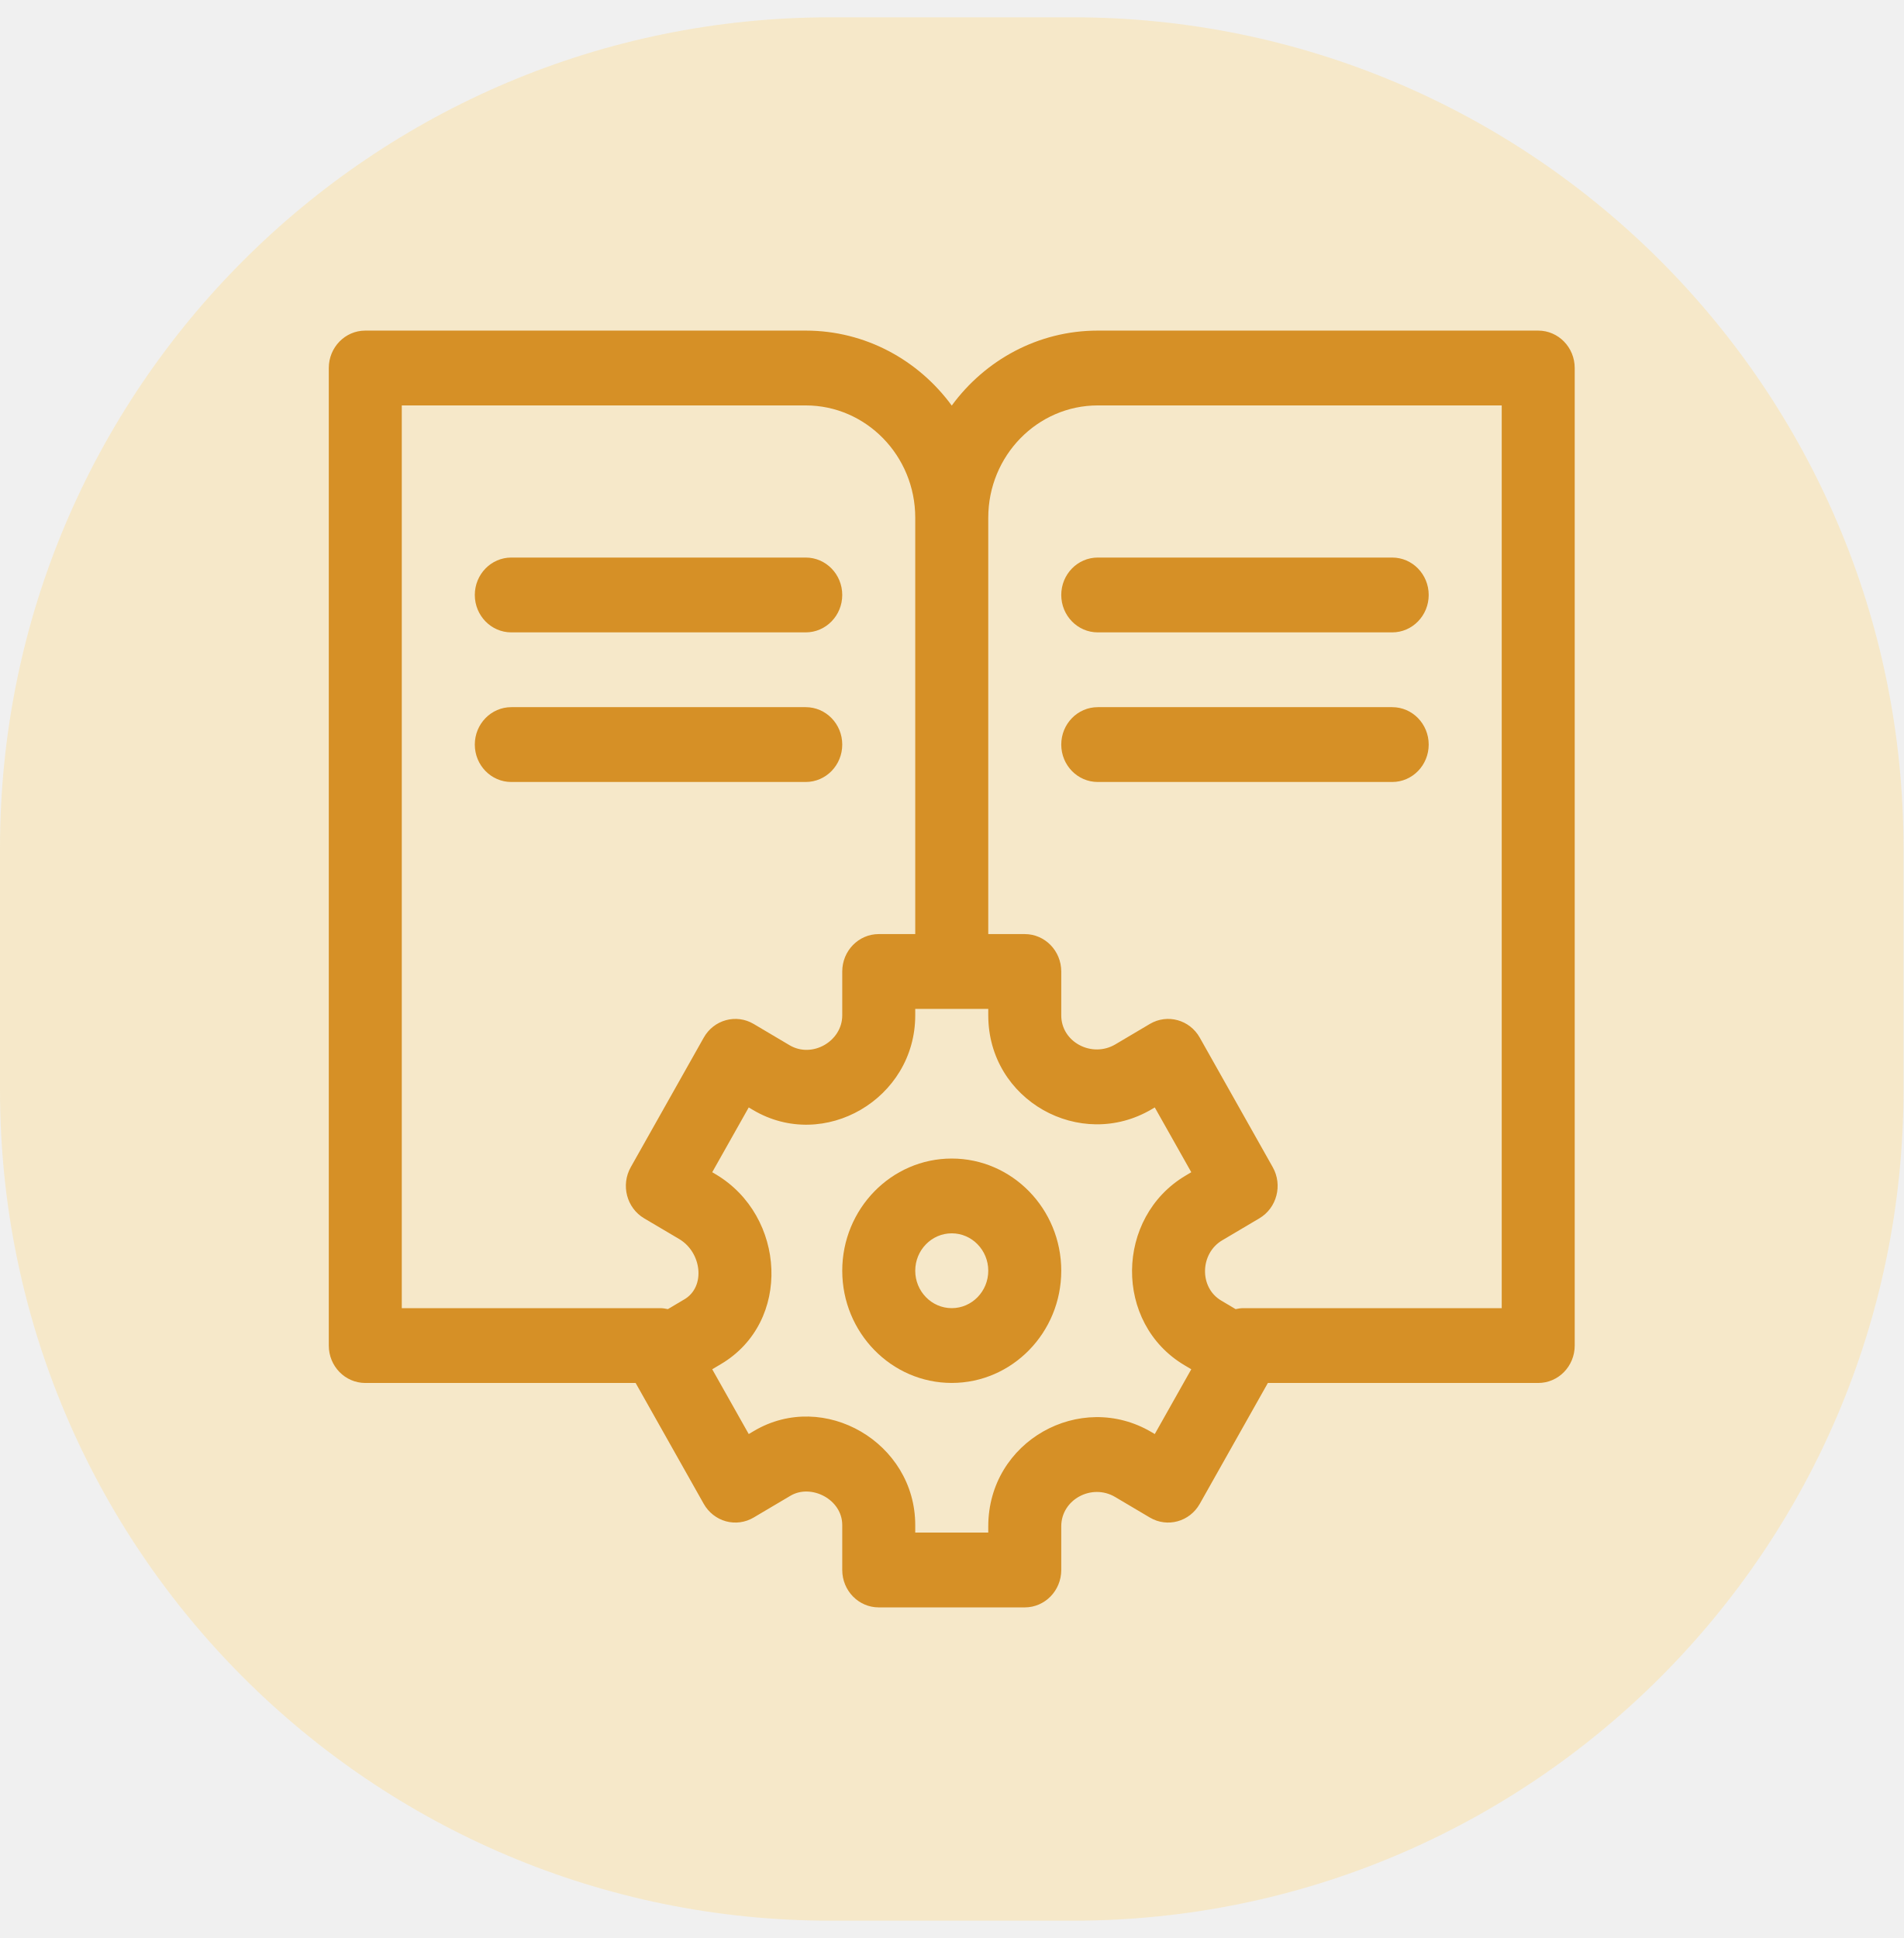
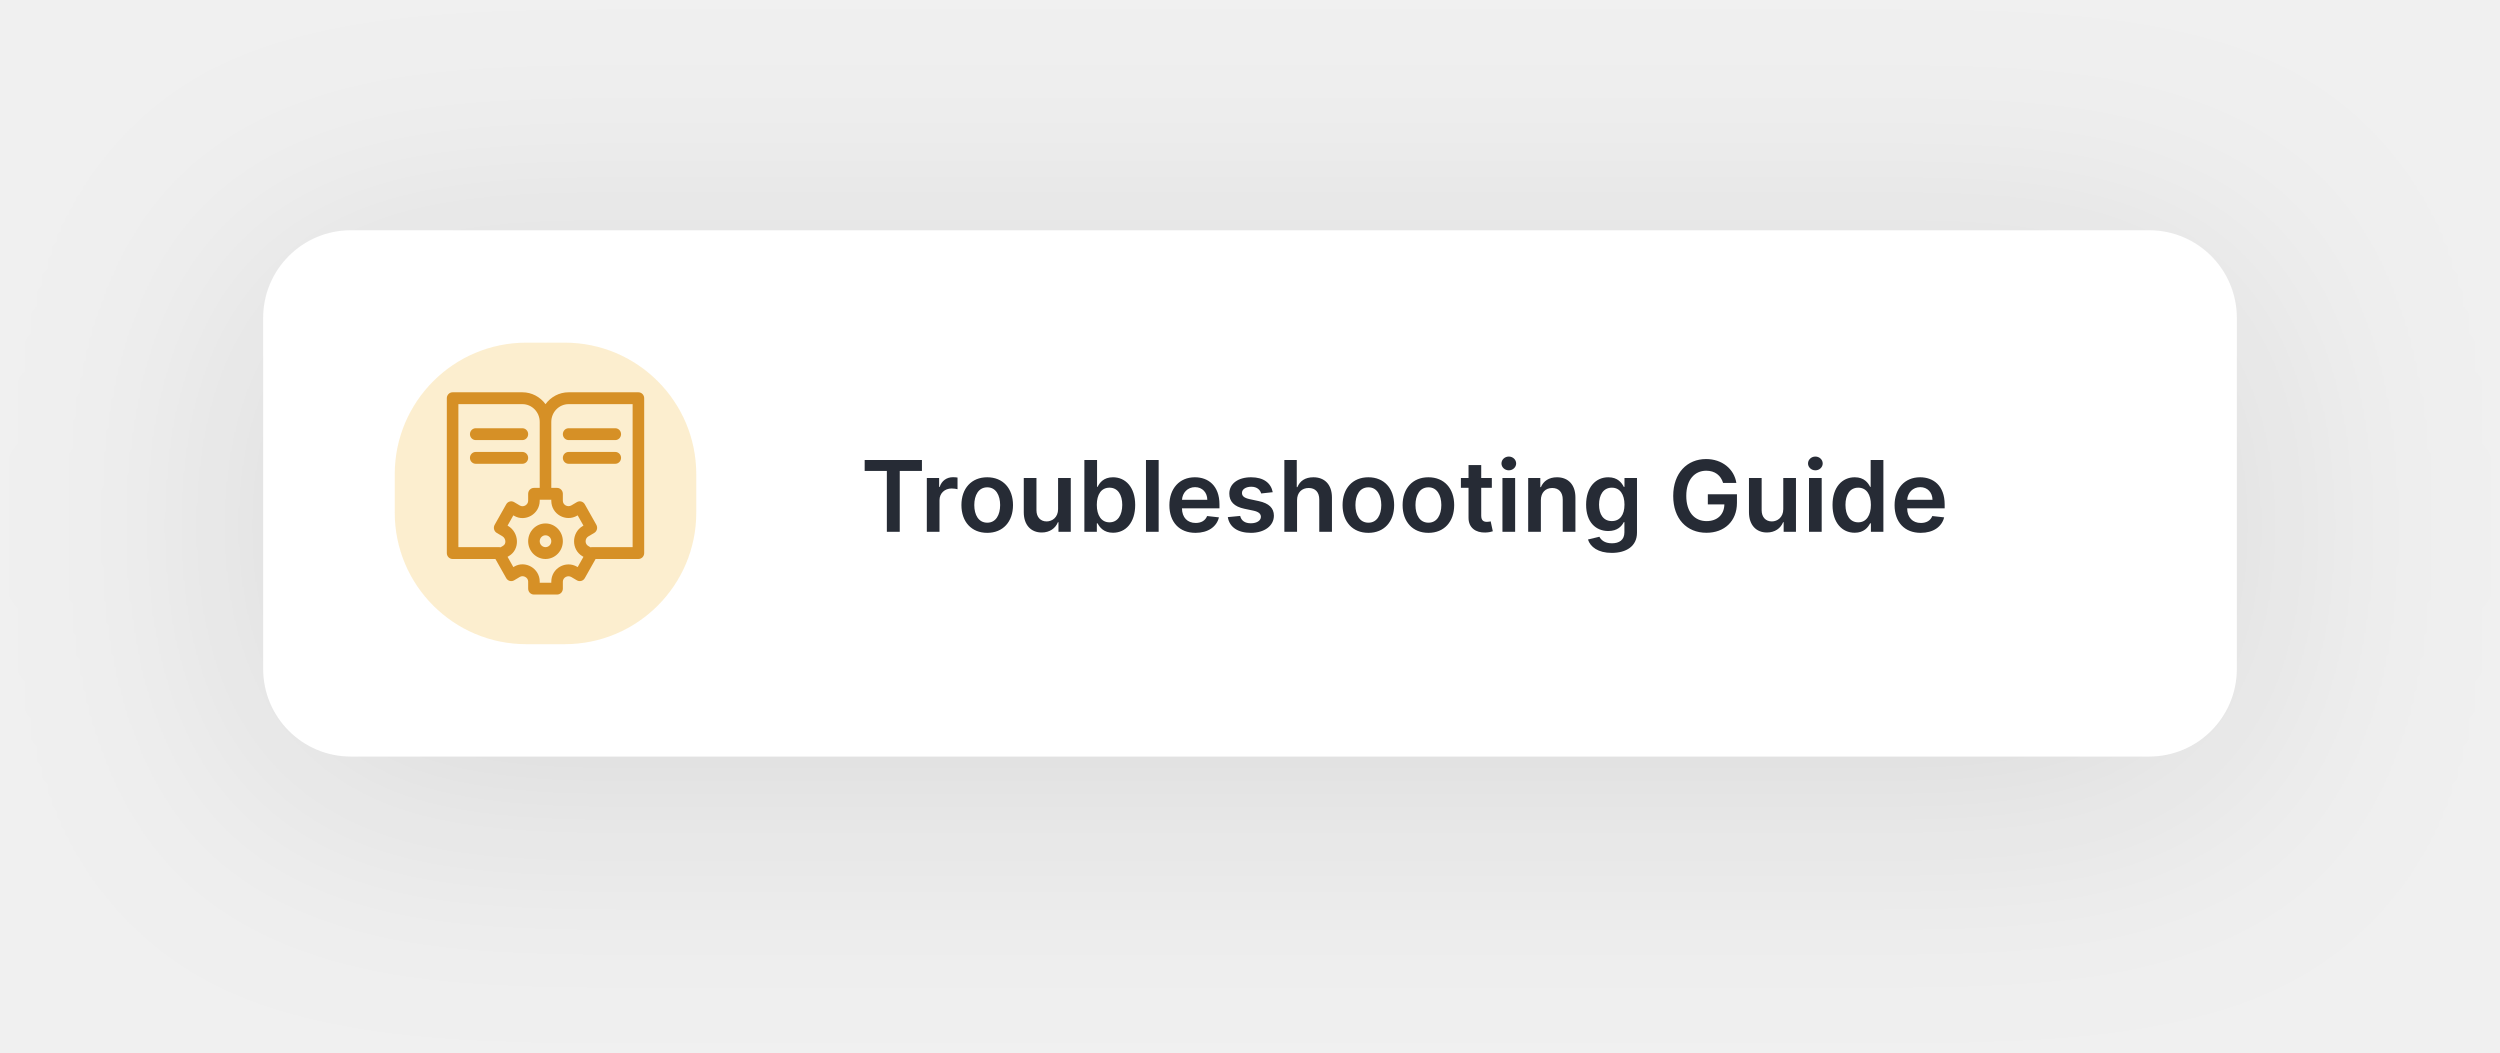
- <svg xmlns="http://www.w3.org/2000/svg" width="55" height="56" viewBox="0 0 55 56" fill="none">
-   <rect opacity="0.6" y="0.5" width="55" height="55" rx="24" fill="#FAE3AF" />
-   <path d="M24.336 36.719C24.336 38.507 25.755 39.961 27.5 39.961C29.245 39.961 30.664 38.507 30.664 36.719C30.664 34.931 29.245 33.477 27.5 33.477C25.755 33.477 24.336 34.931 24.336 36.719ZM27.5 35.638C28.082 35.638 28.555 36.123 28.555 36.719C28.555 37.315 28.082 37.8 27.5 37.8C26.918 37.8 26.445 37.315 26.445 36.719C26.445 36.123 26.918 35.638 27.5 35.638Z" fill="#D69026" />
-   <path d="M10.555 39.962H18.366L20.334 43.455C20.474 43.703 20.704 43.884 20.975 43.959C21.245 44.033 21.533 43.994 21.775 43.851L22.841 43.22C23.434 42.869 24.336 43.321 24.336 44.068V45.366C24.336 45.963 24.808 46.447 25.391 46.447H29.609C30.192 46.447 30.664 45.963 30.664 45.366V44.105C30.664 43.327 31.547 42.858 32.22 43.256L33.225 43.851C33.729 44.149 34.374 43.972 34.666 43.455L36.634 39.962H44.445C45.028 39.962 45.5 39.478 45.5 38.881V10.634C45.5 10.037 45.028 9.553 44.445 9.553H31.719C29.995 9.553 28.463 10.405 27.5 11.719C26.537 10.405 25.005 9.553 23.281 9.553H10.555C9.972 9.553 9.5 10.037 9.5 10.634V38.881C9.5 39.478 9.972 39.962 10.555 39.962ZM28.555 14.958C28.555 13.17 29.974 11.715 31.719 11.715H43.391V37.8H35.938C35.856 37.8 35.778 37.81 35.702 37.828L35.284 37.58C34.646 37.203 34.67 36.221 35.314 35.84L36.389 35.204C36.893 34.905 37.066 34.244 36.775 33.727L34.666 29.983C34.375 29.466 33.73 29.289 33.225 29.587L32.227 30.178C31.553 30.577 30.664 30.116 30.664 29.34V28.072C30.664 27.475 30.192 26.991 29.609 26.991H28.555V14.958H28.555ZM28.555 29.153V29.34C28.555 31.795 31.214 33.274 33.281 32.05L33.366 32L34.421 33.872L34.26 33.968C32.221 35.174 32.174 38.236 34.229 39.452L34.421 39.566L33.366 41.438L33.275 41.384C31.216 40.166 28.555 41.641 28.555 44.105V44.285H26.445V44.068C26.445 41.684 23.809 40.151 21.786 41.348L21.634 41.438L20.579 39.566L20.83 39.417C22.891 38.198 22.708 35.132 20.68 33.932L20.579 33.872L21.634 32L21.76 32.075C23.812 33.289 26.445 31.75 26.445 29.34V29.153H28.555ZM11.609 11.715H23.281C25.026 11.715 26.445 13.17 26.445 14.958V26.991H25.391C24.808 26.991 24.336 27.475 24.336 28.072V29.34C24.336 30.086 23.469 30.59 22.815 30.203L21.775 29.587C21.271 29.289 20.625 29.466 20.334 29.983L18.225 33.727C17.934 34.244 18.107 34.905 18.611 35.204L19.626 35.804C20.273 36.187 20.398 37.177 19.775 37.545L19.298 37.828C19.222 37.81 19.143 37.8 19.062 37.8H11.609V11.715Z" fill="#D69026" />
-   <path d="M14.773 18.273H23.281C23.864 18.273 24.336 17.788 24.336 17.192C24.336 16.595 23.864 16.111 23.281 16.111H14.773C14.191 16.111 13.719 16.595 13.719 17.192C13.719 17.788 14.191 18.273 14.773 18.273Z" fill="#D69026" />
-   <path d="M24.336 21.515C24.336 20.918 23.864 20.434 23.281 20.434H14.773C14.191 20.434 13.719 20.918 13.719 21.515C13.719 22.112 14.191 22.596 14.773 22.596H23.281C23.864 22.596 24.336 22.112 24.336 21.515Z" fill="#D69026" />
-   <path d="M31.719 22.596H40.227C40.809 22.596 41.281 22.112 41.281 21.515C41.281 20.918 40.809 20.434 40.227 20.434H31.719C31.136 20.434 30.664 20.918 30.664 21.515C30.664 22.112 31.136 22.596 31.719 22.596Z" fill="#D69026" />
-   <path d="M31.719 18.273H40.227C40.809 18.273 41.281 17.788 41.281 17.192C41.281 16.595 40.809 16.111 40.227 16.111H31.719C31.136 16.111 30.664 16.595 30.664 17.192C30.664 17.788 31.136 18.273 31.719 18.273Z" fill="#D69026" />
+ <svg xmlns="http://www.w3.org/2000/svg" width="456" height="192" viewBox="0 0 456 192" fill="none">
+   <g filter="url(#filter0_d)">
+     <rect x="48" y="42" width="360" height="96" rx="16" fill="white" />
+   </g>
+   <path d="M157.716 85.897H161.762V97H164.114V85.897H168.161V83.909H157.716V85.897ZM169.052 97H171.366V91.228C171.366 89.981 172.306 89.099 173.578 89.099C173.968 89.099 174.453 89.17 174.652 89.234V87.105C174.441 87.067 174.076 87.041 173.821 87.041C172.696 87.041 171.756 87.68 171.398 88.818H171.296V87.182H169.052V97ZM180.067 97.192C182.944 97.192 184.772 95.165 184.772 92.129C184.772 89.087 182.944 87.054 180.067 87.054C177.191 87.054 175.363 89.087 175.363 92.129C175.363 95.165 177.191 97.192 180.067 97.192ZM180.08 95.338C178.488 95.338 177.709 93.919 177.709 92.123C177.709 90.327 178.488 88.888 180.08 88.888C181.646 88.888 182.426 90.327 182.426 92.123C182.426 93.919 181.646 95.338 180.08 95.338ZM192.994 92.871C192.994 94.367 191.926 95.108 190.903 95.108C189.791 95.108 189.05 94.322 189.05 93.075V87.182H186.736V93.433C186.736 95.792 188.078 97.128 190.009 97.128C191.479 97.128 192.514 96.354 192.962 95.255H193.064V97H195.308V87.182H192.994V92.871ZM197.789 97H200.065V95.453H200.199C200.563 96.169 201.324 97.173 203.012 97.173C205.325 97.173 207.058 95.338 207.058 92.104C207.058 88.831 205.274 87.054 203.005 87.054C201.273 87.054 200.551 88.096 200.199 88.805H200.103V83.909H197.789V97ZM200.058 92.091C200.058 90.186 200.877 88.952 202.366 88.952C203.906 88.952 204.699 90.263 204.699 92.091C204.699 93.932 203.894 95.274 202.366 95.274C200.889 95.274 200.058 93.996 200.058 92.091ZM211.339 83.909H209.025V97H211.339V83.909ZM218.065 97.192C220.353 97.192 221.926 96.073 222.335 94.367L220.174 94.124C219.861 94.954 219.094 95.389 218.097 95.389C216.601 95.389 215.61 94.405 215.591 92.724H222.431V92.014C222.431 88.569 220.36 87.054 217.943 87.054C215.131 87.054 213.296 89.119 213.296 92.148C213.296 95.229 215.105 97.192 218.065 97.192ZM215.597 91.164C215.668 89.911 216.595 88.856 217.975 88.856C219.305 88.856 220.2 89.828 220.213 91.164H215.597ZM232.148 89.777C231.828 88.115 230.499 87.054 228.198 87.054C225.833 87.054 224.222 88.217 224.228 90.033C224.222 91.465 225.104 92.41 226.99 92.8L228.664 93.152C229.566 93.35 229.988 93.715 229.988 94.271C229.988 94.942 229.259 95.447 228.159 95.447C227.098 95.447 226.408 94.987 226.21 94.104L223.953 94.322C224.241 96.124 225.756 97.192 228.166 97.192C230.62 97.192 232.353 95.92 232.359 94.06C232.353 92.66 231.451 91.803 229.598 91.401L227.923 91.043C226.926 90.819 226.529 90.474 226.536 89.905C226.529 89.24 227.265 88.78 228.23 88.78C229.297 88.78 229.86 89.362 230.039 90.007L232.148 89.777ZM236.581 91.247C236.581 89.828 237.463 89.01 238.703 89.01C239.918 89.01 240.634 89.783 240.634 91.106V97H242.947V90.749C242.947 88.377 241.605 87.054 239.566 87.054C238.058 87.054 237.099 87.738 236.645 88.85H236.53V83.909H234.267V97H236.581V91.247ZM249.589 97.192C252.465 97.192 254.293 95.165 254.293 92.129C254.293 89.087 252.465 87.054 249.589 87.054C246.712 87.054 244.884 89.087 244.884 92.129C244.884 95.165 246.712 97.192 249.589 97.192ZM249.602 95.338C248.01 95.338 247.23 93.919 247.23 92.123C247.23 90.327 248.01 88.888 249.602 88.888C251.168 88.888 251.947 90.327 251.947 92.123C251.947 93.919 251.168 95.338 249.602 95.338ZM260.54 97.192C263.416 97.192 265.244 95.165 265.244 92.129C265.244 89.087 263.416 87.054 260.54 87.054C257.664 87.054 255.835 89.087 255.835 92.129C255.835 95.165 257.664 97.192 260.54 97.192ZM260.553 95.338C258.961 95.338 258.181 93.919 258.181 92.123C258.181 90.327 258.961 88.888 260.553 88.888C262.119 88.888 262.899 90.327 262.899 92.123C262.899 93.919 262.119 95.338 260.553 95.338ZM272.111 87.182H270.174V84.829H267.86V87.182H266.467V88.972H267.86V94.43C267.848 96.278 269.19 97.185 270.929 97.134C271.587 97.115 272.041 96.987 272.29 96.904L271.9 95.095C271.772 95.127 271.51 95.185 271.223 95.185C270.641 95.185 270.174 94.98 270.174 94.047V88.972H272.111V87.182ZM274.046 97H276.36V87.182H274.046V97ZM275.21 85.788C275.945 85.788 276.546 85.226 276.546 84.535C276.546 83.839 275.945 83.276 275.21 83.276C274.468 83.276 273.867 83.839 273.867 84.535C273.867 85.226 274.468 85.788 275.21 85.788ZM281.054 91.247C281.054 89.828 281.91 89.01 283.131 89.01C284.326 89.01 285.042 89.796 285.042 91.106V97H287.356V90.749C287.363 88.396 286.02 87.054 283.994 87.054C282.524 87.054 281.514 87.757 281.066 88.85H280.951V87.182H278.74V97H281.054V91.247ZM293.978 100.848C296.631 100.848 298.587 99.633 298.587 97.16V87.182H296.305V88.805H296.177C295.826 88.096 295.091 87.054 293.358 87.054C291.089 87.054 289.306 88.831 289.306 92.059C289.306 95.261 291.089 96.859 293.352 96.859C295.033 96.859 295.819 95.958 296.177 95.236H296.292V97.096C296.292 98.502 295.333 99.097 294.017 99.097C292.623 99.097 292.01 98.438 291.728 97.901L289.645 98.406C290.066 99.742 291.479 100.848 293.978 100.848ZM293.998 95.044C292.47 95.044 291.664 93.855 291.664 92.046C291.664 90.263 292.457 88.952 293.998 88.952C295.487 88.952 296.305 90.186 296.305 92.046C296.305 93.919 295.474 95.044 293.998 95.044ZM314.295 88.09H316.712C316.309 85.52 314.085 83.73 311.189 83.73C307.763 83.73 305.193 86.249 305.193 90.467C305.193 94.609 307.648 97.179 311.259 97.179C314.5 97.179 316.82 95.095 316.82 91.72V90.148H311.509V92.001H314.526C314.487 93.868 313.241 95.05 311.272 95.05C309.08 95.05 307.577 93.408 307.577 90.442C307.577 87.495 309.105 85.859 311.221 85.859C312.8 85.859 313.874 86.702 314.295 88.09ZM325.269 92.871C325.269 94.367 324.202 95.108 323.179 95.108C322.067 95.108 321.325 94.322 321.325 93.075V87.182H319.011V93.433C319.011 95.792 320.354 97.128 322.284 97.128C323.754 97.128 324.79 96.354 325.237 95.255H325.339V97H327.583V87.182H325.269V92.871ZM329.962 97H332.276V87.182H329.962V97ZM331.126 85.788C331.861 85.788 332.462 85.226 332.462 84.535C332.462 83.839 331.861 83.276 331.126 83.276C330.384 83.276 329.783 83.839 329.783 84.535C329.783 85.226 330.384 85.788 331.126 85.788ZM338.299 97.173C339.987 97.173 340.747 96.169 341.112 95.453H341.252V97H343.528V83.909H341.208V88.805H341.112C340.76 88.096 340.038 87.054 338.306 87.054C336.036 87.054 334.253 88.831 334.253 92.104C334.253 95.338 335.985 97.173 338.299 97.173ZM338.945 95.274C337.417 95.274 336.612 93.932 336.612 92.091C336.612 90.263 337.404 88.952 338.945 88.952C340.434 88.952 341.252 90.186 341.252 92.091C341.252 93.996 340.421 95.274 338.945 95.274ZM350.34 97.192C352.629 97.192 354.201 96.073 354.61 94.367L352.45 94.124C352.136 94.954 351.369 95.389 350.372 95.389C348.876 95.389 347.886 94.405 347.866 92.724H354.706V92.014C354.706 88.569 352.635 87.054 350.219 87.054C347.406 87.054 345.572 89.119 345.572 92.148C345.572 95.229 347.381 97.192 350.34 97.192ZM347.873 91.164C347.943 89.911 348.87 88.856 350.251 88.856C351.58 88.856 352.475 89.828 352.488 91.164H347.873Z" fill="#262B35" />
+   <rect opacity="0.6" x="72" y="62.5" width="55" height="55" rx="24" fill="#FAE3AF" />
+   <path d="M96.336 98.719C96.336 100.507 97.755 101.961 99.5 101.961C101.245 101.961 102.664 100.507 102.664 98.719C102.664 96.931 101.245 95.477 99.5 95.477C97.755 95.477 96.336 96.931 96.336 98.719ZM99.5 97.638C100.082 97.638 100.555 98.123 100.555 98.719C100.555 99.315 100.082 99.8 99.5 99.8C98.918 99.8 98.445 99.315 98.445 98.719C98.445 98.123 98.918 97.638 99.5 97.638Z" fill="#D69026" />
+   <path d="M82.555 101.962H90.366L92.334 105.455C92.474 105.703 92.704 105.884 92.975 105.959C93.245 106.033 93.533 105.994 93.775 105.851L94.841 105.22C95.434 104.869 96.336 105.321 96.336 106.068V107.366C96.336 107.963 96.808 108.447 97.391 108.447H101.609C102.192 108.447 102.664 107.963 102.664 107.366V106.105C102.664 105.327 103.547 104.858 104.22 105.256L105.225 105.851C105.729 106.149 106.374 105.972 106.666 105.455L108.634 101.962H116.445C117.028 101.962 117.5 101.478 117.5 100.881V72.634C117.5 72.037 117.028 71.553 116.445 71.553H103.719C101.996 71.553 100.463 72.405 99.5 73.719C98.537 72.405 97.004 71.553 95.281 71.553H82.555C81.972 71.553 81.5 72.037 81.5 72.634V100.881C81.5 101.478 81.972 101.962 82.555 101.962ZM100.555 76.958C100.555 75.17 101.974 73.715 103.719 73.715H115.391V99.8H107.938C107.857 99.8 107.778 99.81 107.702 99.828L107.284 99.58C106.646 99.203 106.67 98.221 107.314 97.84L108.389 97.204C108.893 96.905 109.067 96.244 108.775 95.727L106.666 91.983C106.375 91.466 105.73 91.289 105.225 91.587L104.226 92.178C103.553 92.577 102.664 92.116 102.664 91.34V90.072C102.664 89.475 102.192 88.991 101.609 88.991H100.555V76.958H100.555ZM100.555 91.153V91.34C100.555 93.795 103.214 95.274 105.281 94.05L105.366 94L106.421 95.872L106.26 95.968C104.221 97.174 104.174 100.236 106.229 101.452L106.421 101.566L105.366 103.438L105.275 103.384C103.216 102.166 100.555 103.641 100.555 106.105V106.285H98.445V106.068C98.445 103.684 95.809 102.151 93.786 103.348L93.633 103.438L92.579 101.566L92.83 101.417C94.891 100.198 94.708 97.132 92.68 95.932L92.579 95.872L93.634 94L93.76 94.075C95.812 95.289 98.445 93.75 98.445 91.34V91.153H100.555ZM83.609 73.715H95.281C97.026 73.715 98.445 75.17 98.445 76.958V88.991H97.391C96.808 88.991 96.336 89.475 96.336 90.072V91.34C96.336 92.086 95.469 92.59 94.815 92.203L93.775 91.587C93.271 91.289 92.625 91.466 92.334 91.983L90.225 95.727C89.934 96.244 90.106 96.905 90.611 97.204L91.626 97.804C92.273 98.187 92.398 99.177 91.775 99.545L91.298 99.828C91.222 99.81 91.144 99.8 91.062 99.8H83.609V73.715Z" fill="#D69026" />
+   <path d="M86.773 80.272H95.281C95.864 80.272 96.336 79.788 96.336 79.192C96.336 78.595 95.864 78.111 95.281 78.111H86.773C86.191 78.111 85.719 78.595 85.719 79.192C85.719 79.788 86.191 80.272 86.773 80.272Z" fill="#D69026" />
+   <path d="M96.336 83.515C96.336 82.918 95.864 82.434 95.281 82.434H86.773C86.191 82.434 85.719 82.918 85.719 83.515C85.719 84.112 86.191 84.596 86.773 84.596H95.281C95.864 84.596 96.336 84.112 96.336 83.515Z" fill="#D69026" />
+   <path d="M103.719 84.596H112.227C112.809 84.596 113.281 84.112 113.281 83.515C113.281 82.918 112.809 82.434 112.227 82.434H103.719C103.136 82.434 102.664 82.918 102.664 83.515C102.664 84.112 103.136 84.596 103.719 84.596Z" fill="#D69026" />
+   <path d="M103.719 80.272H112.227C112.809 80.272 113.281 79.788 113.281 79.192C113.281 78.595 112.809 78.111 112.227 78.111H103.719C103.136 78.111 102.664 78.595 102.664 79.192C102.664 79.788 103.136 80.272 103.719 80.272Z" fill="#D69026" />
+   <defs>
+     <filter id="filter0_d" x="0" y="0" width="456" height="192" filterUnits="userSpaceOnUse" color-interpolation-filters="sRGB">
+       <feFlood flood-opacity="0" result="BackgroundImageFix" />
+       <feColorMatrix in="SourceAlpha" type="matrix" values="0 0 0 0 0 0 0 0 0 0 0 0 0 0 0 0 0 0 127 0" result="hardAlpha" />
+       <feOffset dy="6" />
+       <feGaussianBlur stdDeviation="24" />
+       <feColorMatrix type="matrix" values="0 0 0 0 0 0 0 0 0 0 0 0 0 0 0 0 0 0 0.1 0" />
+       <feBlend mode="normal" in2="BackgroundImageFix" result="effect1_dropShadow" />
+       <feBlend mode="normal" in="SourceGraphic" in2="effect1_dropShadow" result="shape" />
+     </filter>
+   </defs>
</svg>
